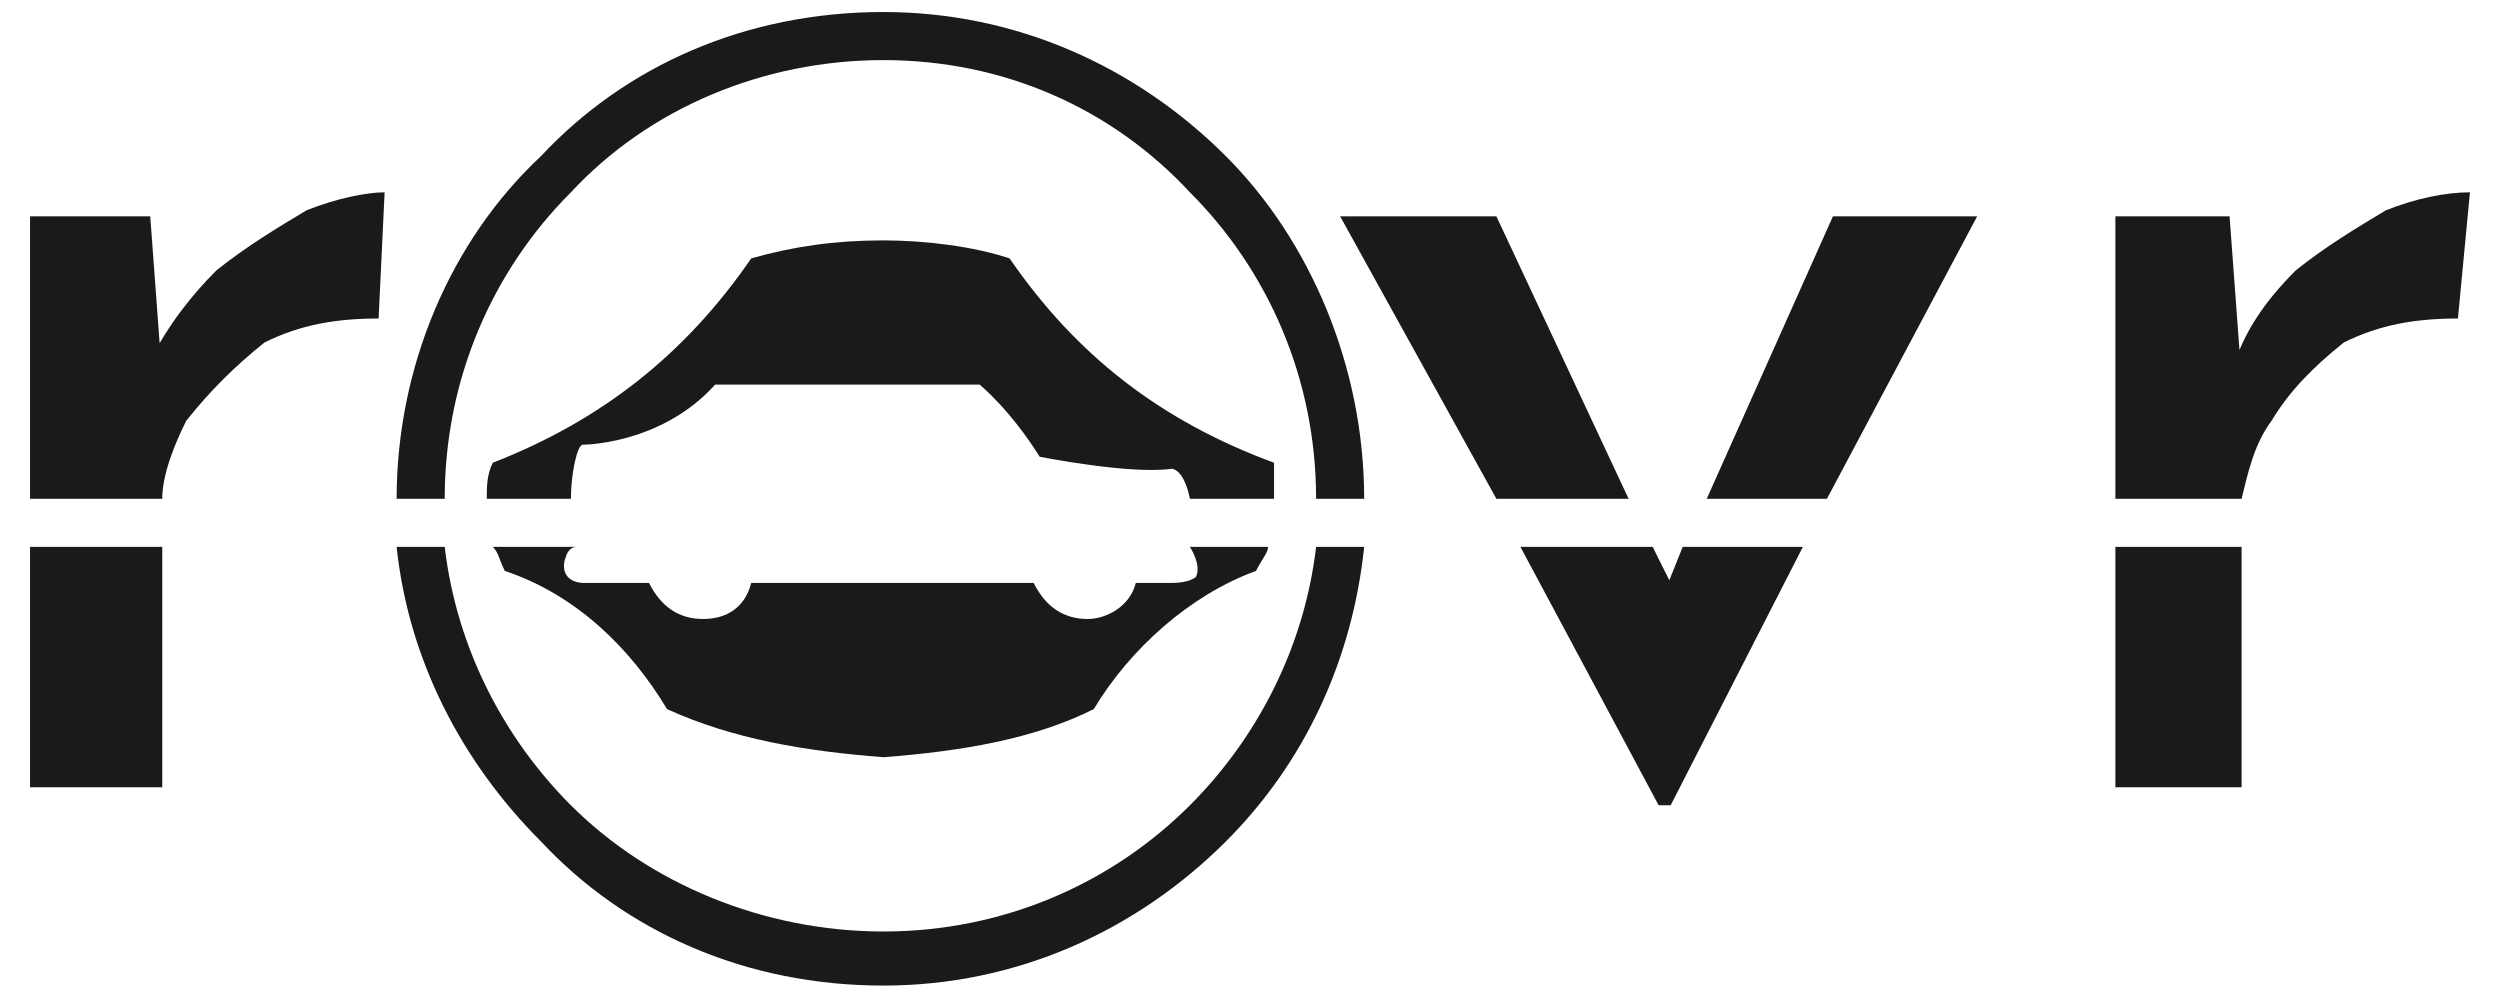
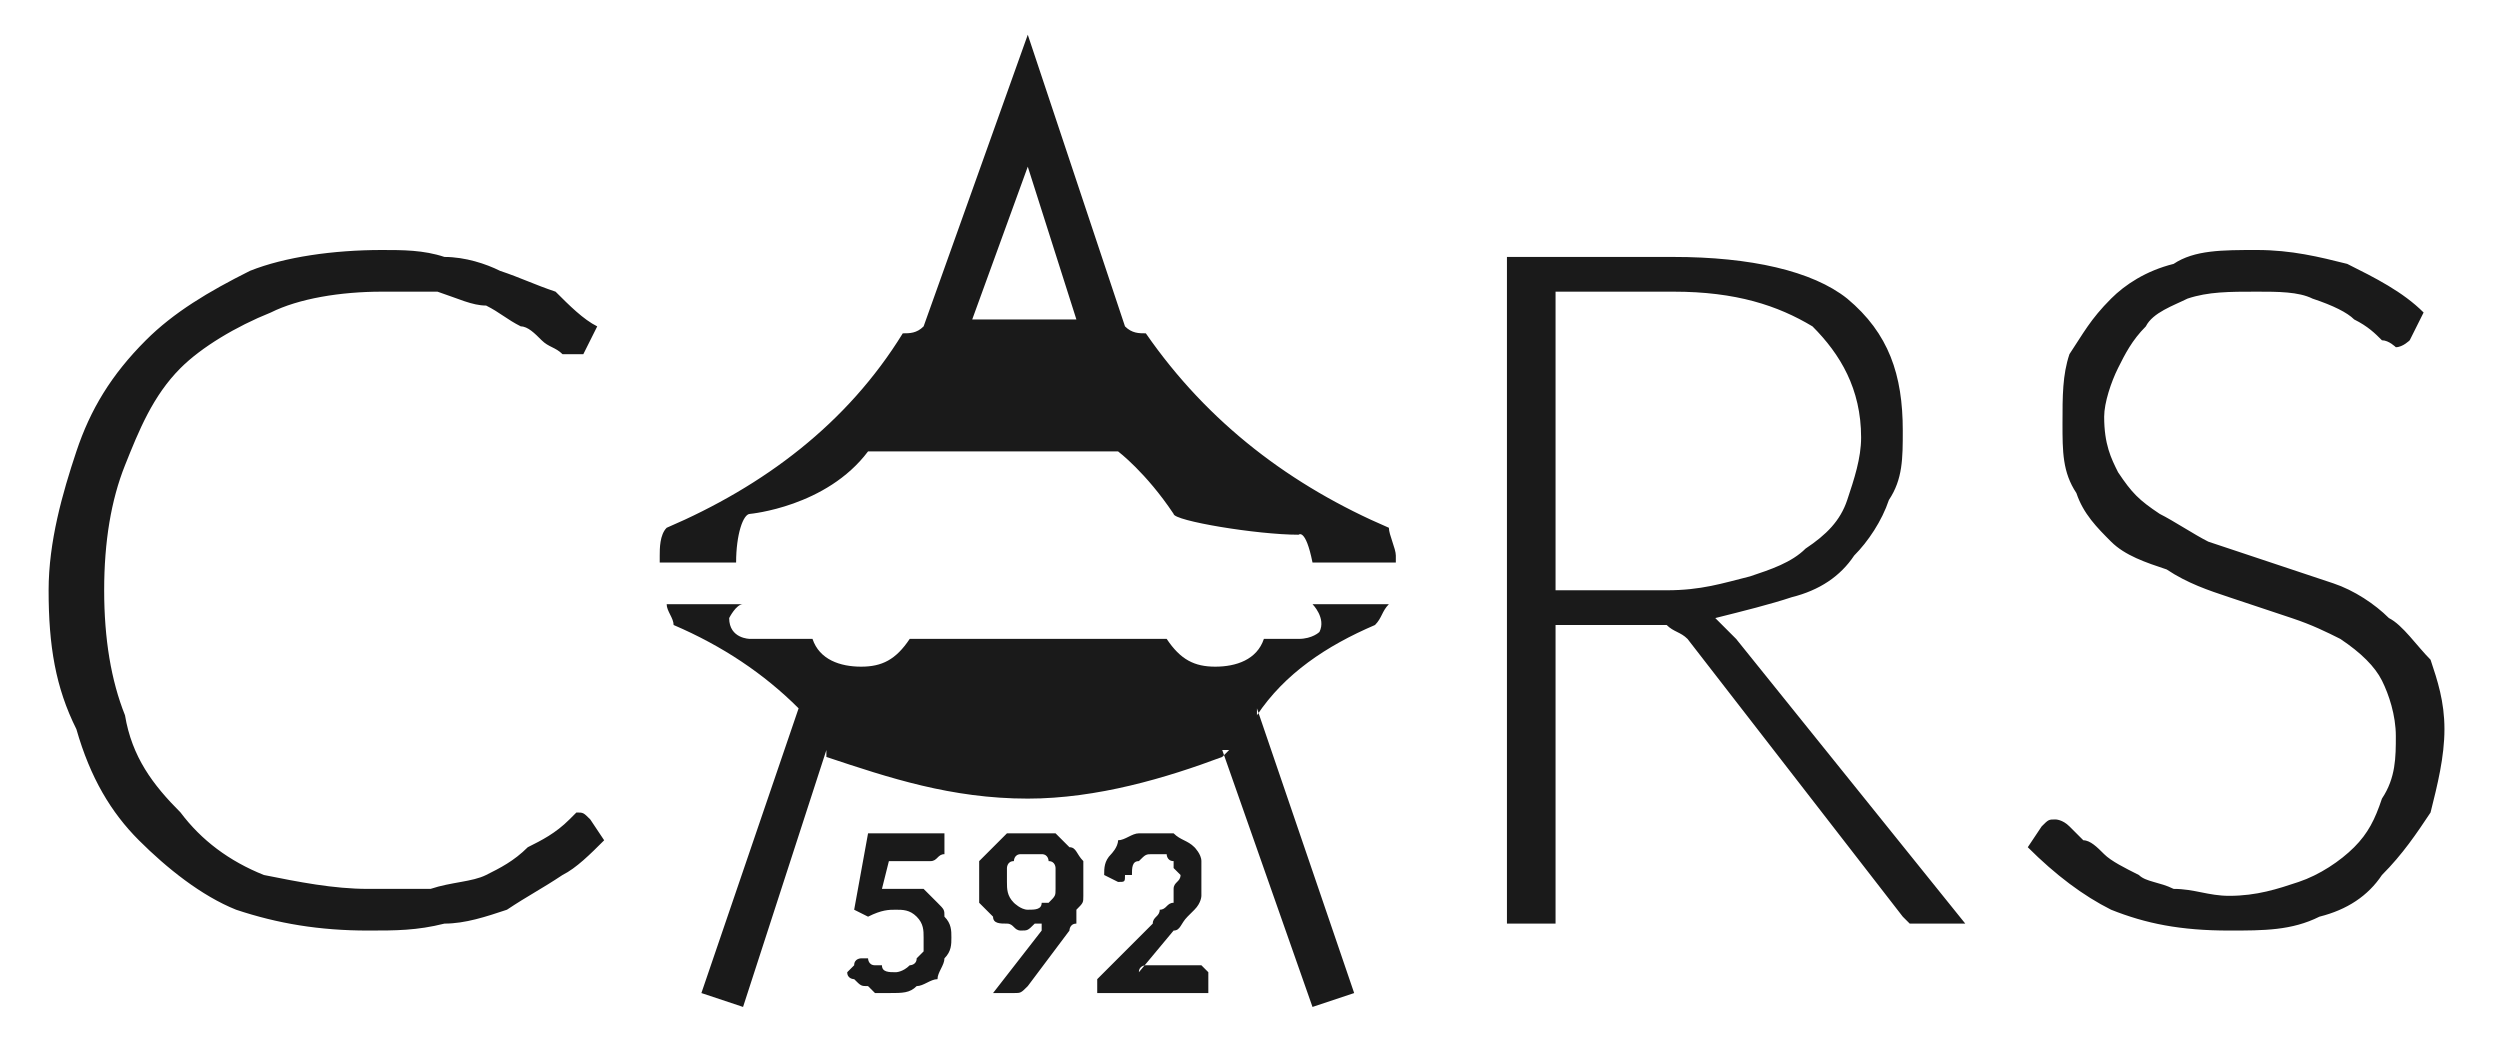
- <svg xmlns="http://www.w3.org/2000/svg" xml:space="preserve" width="416px" height="166px" version="1.1" shape-rendering="geometricPrecision" text-rendering="geometricPrecision" image-rendering="optimizeQuality" fill-rule="evenodd" clip-rule="evenodd" viewBox="0 0 416 166">
-   <g id="Layer_x0020_1">
-     <g id="_2413799548880">
-       <path fill="#1A1A1A" d="M111 118c-6,-10 -15,-19 -27,-23 -1,-2 -1,-3 -2,-4l14 0c0,0 0,0 0,0 -2,0 -2,3 -2,2 -1,4 3,4 3,4l11 0c2,4 5,6 9,6 4,0 7,-2 8,-6l47 0c2,4 5,6 9,6 3,0 7,-2 8,-6l6 0c3,0 4,-1 4,-1 1,-2 -1,-5 -1,-5 0,0 0,0 0,0l13 0c0,1 -1,2 -2,4 -11,4 -21,13 -27,23 -10,5 -22,7 -35,8 -13,-1 -25,-3 -36,-8zm-29 -41c18,-7 32,-18 43,-34 7,-2 14,-3 22,-3 7,0 15,1 21,3 11,16 25,27 44,34 0,2 0,4 0,6l0 0 -14 0c-1,-5 -3,-5 -3,-5 -7,1 -22,-2 -22,-2 -5,-8 -10,-12 -10,-12l-44 0c-9,10 -22,10 -22,10 -1,0 -2,5 -2,9l-14 0 0 0c0,-2 0,-4 1,-6z" />
-       <path fill="#1A1A1A" fill-rule="nonzero" d="M147 2c22,0 42,9 57,24 14,14 23,35 23,57l0 0 -8 0 0 0c0,-20 -8,-38 -21,-51 -13,-14 -31,-22 -51,-22 -20,0 -39,8 -52,22 -13,13 -21,31 -21,51l0 0 -8 0 0 0c0,-22 9,-43 24,-57 14,-15 34,-24 57,-24zm80 89c-2,19 -10,36 -23,49 -15,15 -35,24 -57,24 -23,0 -43,-9 -57,-24 -13,-13 -22,-30 -24,-49l8 0c2,17 10,32 21,43 13,13 32,21 52,21 20,0 38,-8 51,-21 11,-11 19,-26 21,-43l8 0z" />
-       <path fill="#1A1A1A" fill-rule="nonzero" d="M25 36l2 27 -2 -3c3,-6 7,-11 11,-15 5,-4 10,-7 15,-10 5,-2 10,-3 13,-3l-1 21c-7,0 -13,1 -19,4 -5,4 -9,8 -13,13 -2,4 -4,9 -4,13l-22 0 0 -47 20 0zm2 55l0 40 -22 0 0 -40 22 0zm249 43l-23 -43 22 0 10 20 -13 0 8 -20 20 0 -22 43 -2 0zm-27 -51l-26 -47 26 0 22 47 -22 0zm35 0l21 -47 24 0 -25 47 -20 0zm87 -47l2 27 -1 -3c2,-6 6,-11 10,-15 5,-4 10,-7 15,-10 5,-2 10,-3 14,-3l-2 21c-7,0 -13,1 -19,4 -5,4 -9,8 -12,13 -3,4 -4,9 -5,13l-21 0 0 -47 19 0zm2 55l0 40 -21 0 0 -40 21 0z" />
-     </g>
+ <svg xmlns="http://www.w3.org/2000/svg" xml:space="preserve" width="360px" height="150px" version="1.1" shape-rendering="geometricPrecision" text-rendering="geometricPrecision" image-rendering="optimizeQuality" fill-rule="evenodd" clip-rule="evenodd" viewBox="0 0 360 150">
+   <g id="PowerClip_x0020_Contents">
+     <path fill="#1A1A1A" d="M83 117c1,0 1,0 2,1l2 3c-2,2 -4,4 -6,5 -3,2 -5,3 -8,5 -3,1 -6,2 -9,2 -4,1 -7,1 -11,1 -7,0 -13,-1 -19,-3 -5,-2 -10,-6 -14,-10 -4,-4 -7,-9 -9,-16 -3,-6 -4,-12 -4,-20 0,-7 2,-14 4,-20 2,-6 5,-11 10,-16 4,-4 9,-7 15,-10 5,-2 12,-3 19,-3 3,0 6,0 9,1 3,0 6,1 8,2 3,1 5,2 8,3 2,2 4,4 6,5l-2 4c0,0 -1,0 -2,0 0,0 -1,0 -1,0 -1,-1 -2,-1 -3,-2 -1,-1 -2,-2 -3,-2 -2,-1 -3,-2 -5,-3 -2,0 -4,-1 -7,-2 -2,0 -5,0 -8,0 -6,0 -12,1 -16,3 -5,2 -10,5 -13,8 -4,4 -6,9 -8,14 -2,5 -3,11 -3,18 0,7 1,13 3,18 1,6 4,10 8,14 3,4 7,7 12,9 5,1 10,2 15,2 4,0 7,0 9,0 3,-1 6,-1 8,-2 2,-1 4,-2 6,-4 2,-1 4,-2 6,-4 0,0 1,-1 1,-1 0,0 0,0 0,0zm83 3c1,0 2,0 3,0 1,1 2,1 3,2 0,0 1,1 1,2 0,0 0,1 0,2 0,1 0,2 0,3 0,0 0,1 -1,2 0,0 -1,1 -1,1 -1,1 -1,2 -2,2l-5 6c0,-1 1,-1 1,-1 1,0 1,0 2,0l5 0c1,0 1,0 1,0 1,1 1,1 1,1l0 3 -16 0 0 -2c0,0 0,0 0,0 1,-1 1,-1 1,-1l7 -7c0,-1 1,-1 1,-2 1,0 1,-1 2,-1 0,-1 0,-1 0,-2 0,-1 1,-1 1,-2 0,0 -1,-1 -1,-1 0,-1 0,-1 0,-1 -1,0 -1,-1 -1,-1 -1,0 -1,0 -2,0 -1,0 -1,0 -2,1 -1,0 -1,1 -1,2 0,0 -1,0 -1,0 0,1 0,1 -1,1 0,0 0,0 0,0l-2 -1c0,-1 0,-2 1,-3 0,0 1,-1 1,-2 1,0 2,-1 3,-1 0,0 1,0 2,0zm-19 14c-1,0 -1,-1 -2,-1 -1,0 -2,0 -2,-1 -1,-1 -1,-1 -2,-2 0,-1 0,-2 0,-3 0,-1 0,-2 0,-3 1,-1 1,-1 2,-2 1,-1 1,-1 2,-2 1,0 2,0 4,0 1,0 2,0 3,0 1,1 1,1 2,2 1,0 1,1 2,2 0,1 0,2 0,3 0,1 0,2 0,2 0,1 0,1 -1,2 0,1 0,1 0,2 -1,0 -1,1 -1,1l-6 8c0,0 0,0 0,0 -1,1 -1,1 -2,1l-3 0 7 -9c0,0 0,-1 0,-1 1,0 1,0 1,0 -1,0 -1,0 -2,0 -1,1 -1,1 -2,1zm5 -7c0,-1 0,-1 0,-2 0,0 0,-1 -1,-1 0,0 0,-1 -1,-1 0,0 -1,0 -1,0 -1,0 -2,0 -2,0 -1,0 -1,1 -1,1 -1,0 -1,1 -1,1 0,1 0,1 0,2 0,1 0,2 1,3 0,0 1,1 2,1 1,0 2,0 2,-1 1,0 1,0 1,0 1,-1 1,-1 1,-2 0,0 0,-1 0,-1zm-16 -5c0,0 0,1 0,1 -1,0 -1,1 -2,1l-6 0 -1 4c1,0 2,0 3,0 1,0 2,0 3,0 1,1 1,1 2,2 1,1 1,1 1,2 1,1 1,2 1,3 0,1 0,2 -1,3 0,1 -1,2 -1,3 -1,0 -2,1 -3,1 -1,1 -2,1 -4,1 0,0 -1,0 -2,0 0,0 -1,-1 -1,-1 -1,0 -1,0 -2,-1 0,0 -1,0 -1,-1l1 -1c0,-1 1,-1 1,-1 0,0 1,0 1,0 0,0 0,1 1,1 0,0 1,0 1,0 0,1 1,1 2,1 0,0 1,0 2,-1 0,0 1,0 1,-1 0,0 1,-1 1,-1 0,-1 0,-1 0,-2 0,-1 0,-2 -1,-3 -1,-1 -2,-1 -3,-1 -1,0 -2,0 -4,1l-2 -1 2 -11 11 0 0 2zm-35 21l14 -41 0 0c-5,-5 -11,-9 -18,-12 0,-1 -1,-2 -1,-3l11 0c0,0 0,0 0,0 -1,0 -2,2 -2,2 0,3 3,3 3,3l9 0c1,3 4,4 7,4 3,0 5,-1 7,-4l37 0c2,3 4,4 7,4 3,0 6,-1 7,-4l5 0c2,0 3,-1 3,-1 1,-2 -1,-4 -1,-4 0,0 0,0 0,0l11 0c-1,1 -1,2 -2,3 -7,3 -13,7 -17,13l0 -1 14 41 -6 2 -13 -37 1 0c0,0 -1,1 -1,1 -8,3 -18,6 -28,6 -11,0 -20,-3 -29,-6l0 -1 -12 37 -6 -2zm-5 -67c14,-6 26,-15 34,-28 1,0 2,0 3,-1l0 0 15 -42 14 42 0 0c1,1 2,1 3,1 9,13 21,22 35,28 0,1 1,3 1,4l0 1 -12 0c-1,-5 -2,-4 -2,-4 -6,0 -18,-2 -18,-3 -4,-6 -8,-9 -8,-9l-36 0c-6,8 -17,9 -17,9 -1,0 -2,3 -2,7l-11 0 0 -1c0,-1 0,-3 1,-4zm44 -30c3,0 5,0 8,0 2,0 5,0 7,0l-7 -22 -8 22zm207 3c0,0 -1,1 -2,1 0,0 -1,-1 -2,-1 -1,-1 -2,-2 -4,-3 -1,-1 -3,-2 -6,-3 -2,-1 -5,-1 -8,-1 -4,0 -7,0 -10,1 -2,1 -5,2 -6,4 -2,2 -3,4 -4,6 -1,2 -2,5 -2,7 0,4 1,6 2,8 2,3 3,4 6,6 2,1 5,3 7,4 3,1 6,2 9,3 3,1 6,2 9,3 3,1 6,3 8,5 2,1 4,4 6,6 1,3 2,6 2,10 0,4 -1,8 -2,12 -2,3 -4,6 -7,9 -2,3 -5,5 -9,6 -4,2 -8,2 -13,2 -7,0 -12,-1 -17,-3 -4,-2 -8,-5 -12,-9l2 -3c1,-1 1,-1 2,-1 0,0 1,0 2,1 0,0 1,1 2,2 1,0 2,1 3,2 1,1 3,2 5,3 1,1 3,1 5,2 3,0 5,1 8,1 4,0 7,-1 10,-2 3,-1 6,-3 8,-5 2,-2 3,-4 4,-7 2,-3 2,-6 2,-9 0,-3 -1,-6 -2,-8 -1,-2 -3,-4 -6,-6 -2,-1 -4,-2 -7,-3 -3,-1 -6,-2 -9,-3 -3,-1 -6,-2 -9,-4 -3,-1 -6,-2 -8,-4 -2,-2 -4,-4 -5,-7 -2,-3 -2,-6 -2,-10 0,-4 0,-7 1,-10 2,-3 3,-5 6,-8 2,-2 5,-4 9,-5 3,-2 7,-2 12,-2 5,0 9,1 13,2 4,2 8,4 11,7l-2 4zm-123 41l0 43 -7 0 0 -96 24 0c11,0 20,2 25,6 6,5 8,11 8,19 0,4 0,7 -2,10 -1,3 -3,6 -5,8 -2,3 -5,5 -9,6 -3,1 -7,2 -11,3 1,1 2,2 3,3l33 41 -6 0c-1,0 -1,0 -2,0 0,0 -1,-1 -1,-1l-31 -40c-1,-1 -2,-1 -3,-2 -1,0 -2,0 -4,0l-12 0zm0 -5l16 0c5,0 8,-1 12,-2 3,-1 6,-2 8,-4 3,-2 5,-4 6,-7 1,-3 2,-6 2,-9 0,-7 -3,-12 -7,-16 -5,-3 -11,-5 -20,-5l-17 0 0 43z" />
  </g>
</svg>
